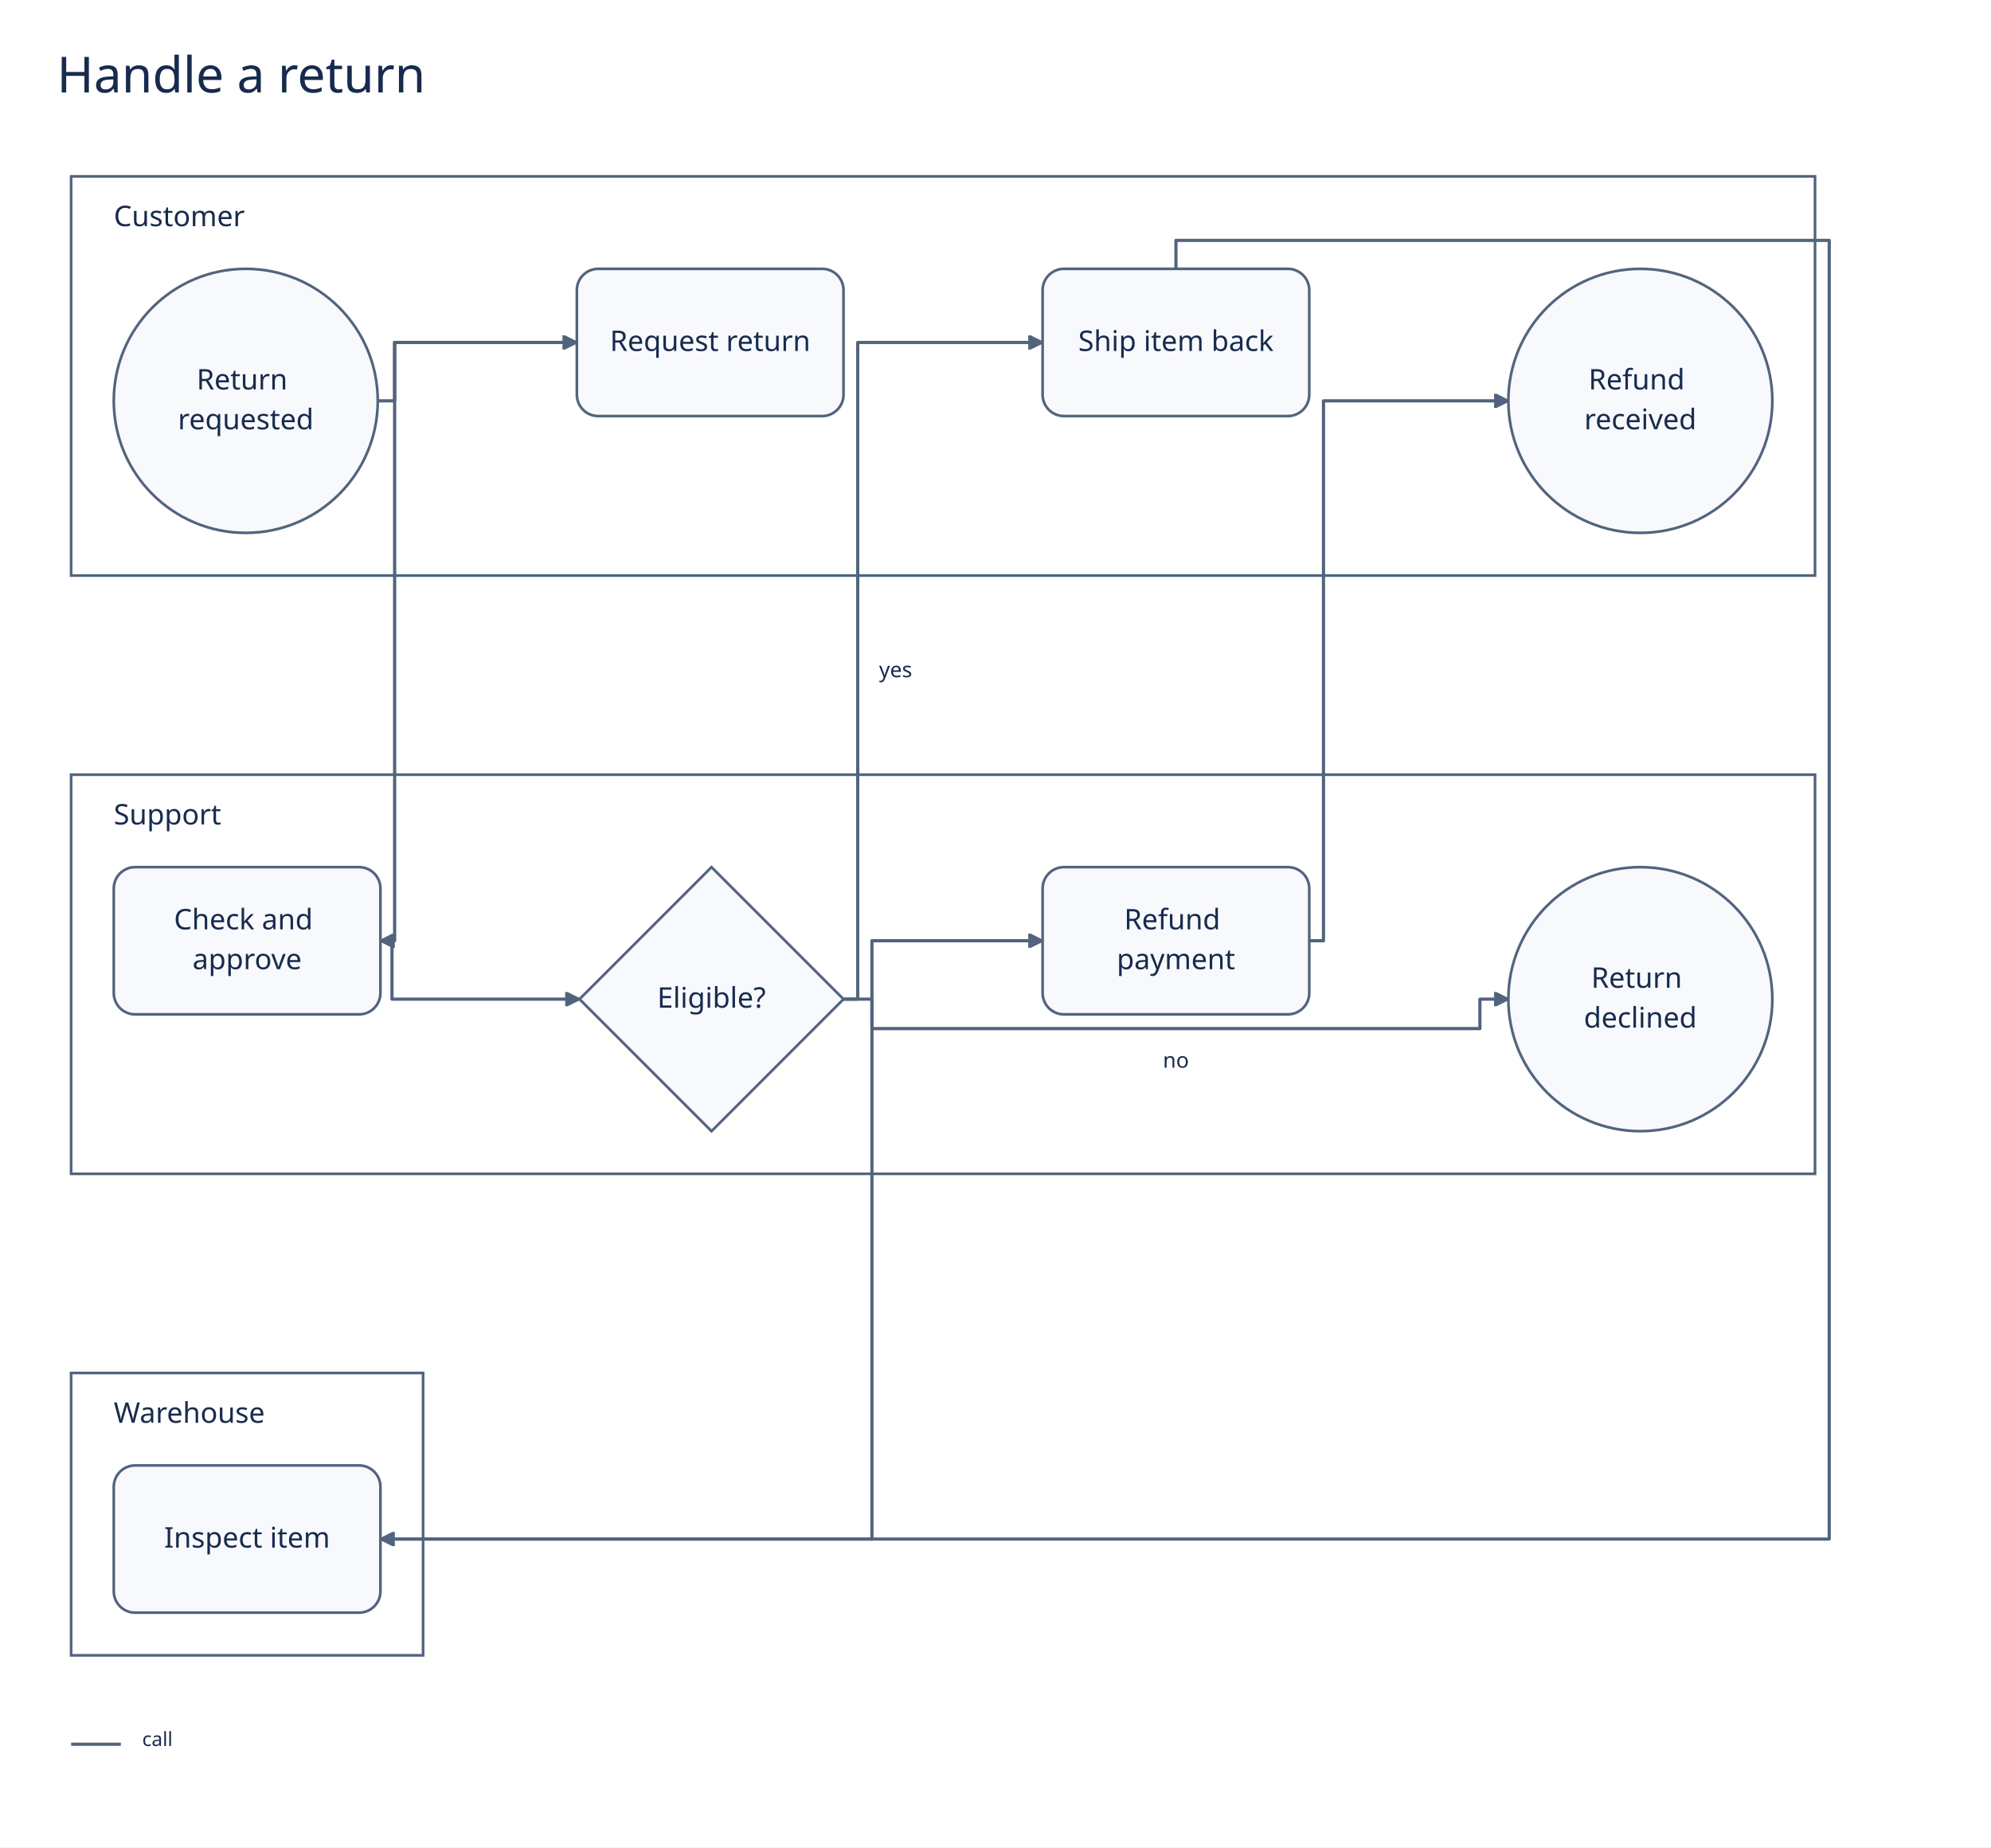
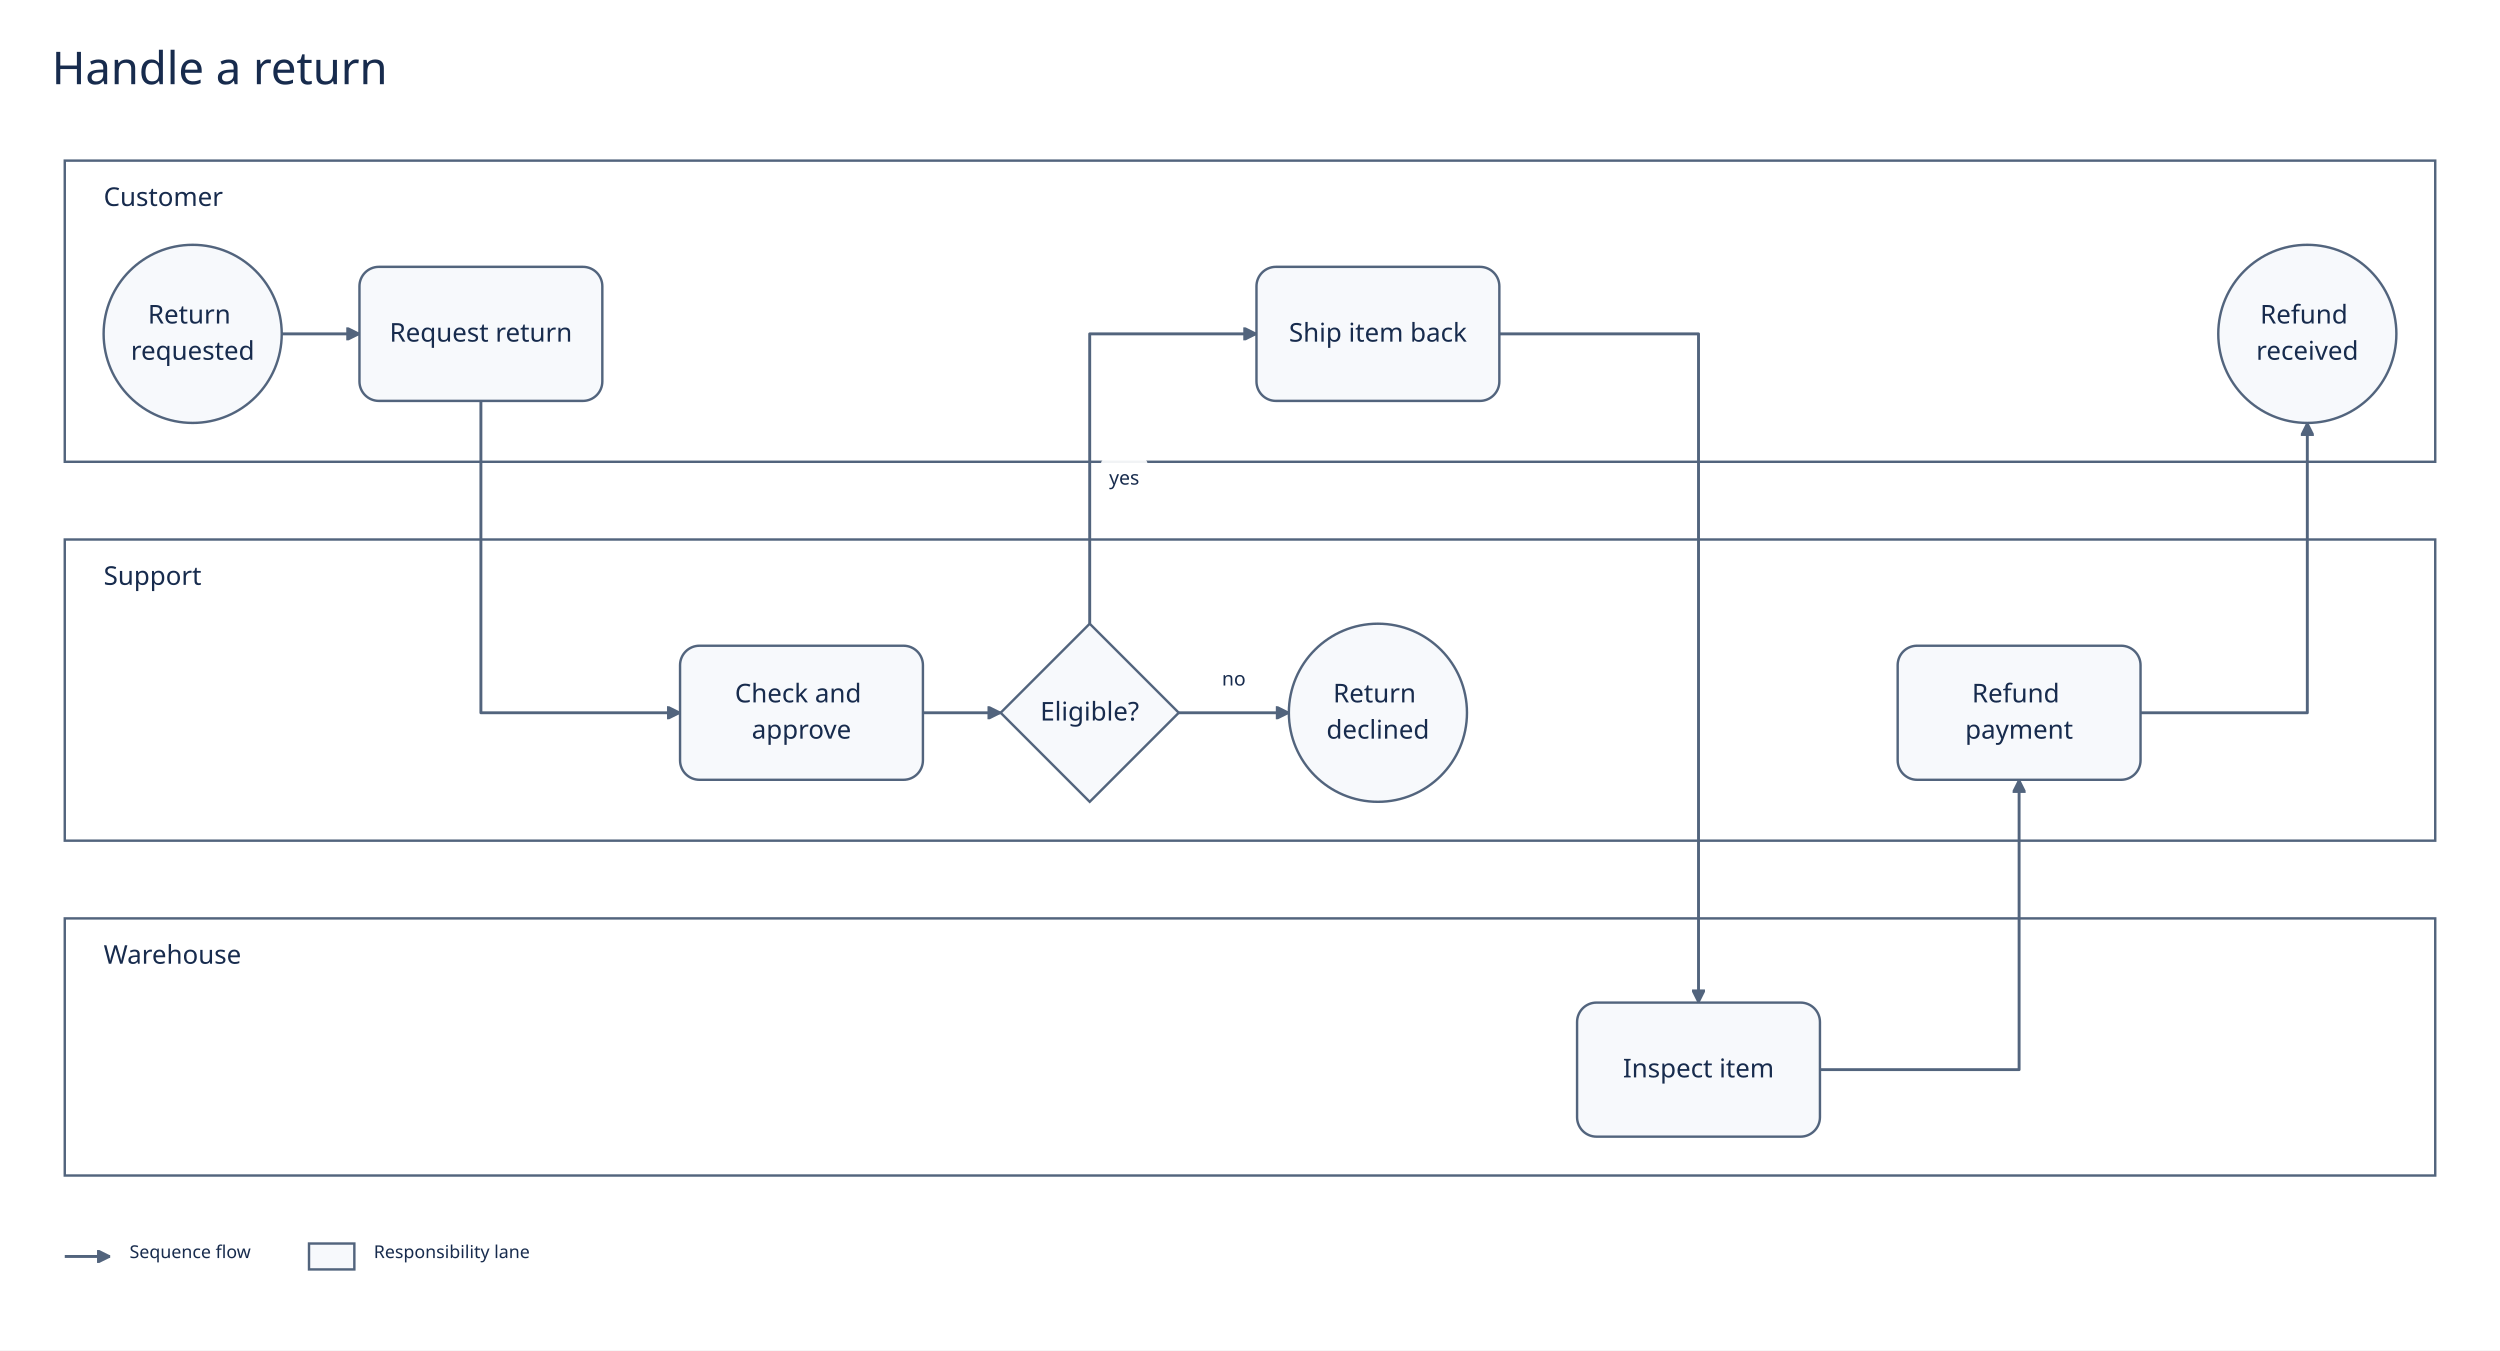
- <svg xmlns="http://www.w3.org/2000/svg" viewBox="0 0 1120 1039" width="1120" height="1039" lang="en" role="img" aria-labelledby="atlas-15dfe56f81f1-document-title atlas-15dfe56f81f1-document-desc" data-archatlas="0.1" data-measured-with="pillow">
+ <svg xmlns="http://www.w3.org/2000/svg" viewBox="0 0 1544 834" width="1544" height="834" lang="en" role="img" aria-labelledby="atlas-db25828b0cd1-document-title atlas-db25828b0cd1-document-desc" data-archatlas="0.1" data-measured-with="pillow">
  <defs>
-     <marker id="atlas-15dfe56f81f1-marker-peer-arrow" viewBox="0 0 10 10" refX="10" refY="5" markerWidth="8" markerHeight="8" markerUnits="userSpaceOnUse" orient="auto-start-reverse">
+     <marker id="atlas-db25828b0cd1-marker-peer-arrow" viewBox="0 0 10 10" refX="10" refY="5" markerWidth="8" markerHeight="8" markerUnits="userSpaceOnUse" orient="auto-start-reverse">
      <path d="M 0 0 L 10 5 L 0 10 Z" fill="#52647d" stroke="#52647d" stroke-width="1.5" />
    </marker>
-     <marker id="atlas-15dfe56f81f1-marker-peer-circle" viewBox="0 0 10 10" refX="5" refY="5" markerWidth="8" markerHeight="8" markerUnits="userSpaceOnUse">
+     <marker id="atlas-db25828b0cd1-marker-peer-circle" viewBox="0 0 10 10" refX="5" refY="5" markerWidth="8" markerHeight="8" markerUnits="userSpaceOnUse">
      <circle cx="5" cy="5" r="3.5" fill="#ffffff" stroke="#52647d" stroke-width="1.5" />
    </marker>
  </defs>
-   <rect width="1120" height="1039" fill="#ffffff" data-role="canvas" />
-   <rect id="atlas-15dfe56f81f1-shape-group-l_c" data-id="l_c" data-role="group" data-parent="" data-kind="lane" fill="#ffffff" stroke="#52647d" stroke-width="1.5" data-box="40 99.2 981 224.5" x="40" y="99.2" width="981" height="224.5" rx="0" />
-   <ellipse id="atlas-15dfe56f81f1-shape-node-s" data-id="s" data-role="node" data-parent="l_c" data-kind="event" fill="#f7f9fc" stroke="#52647d" stroke-width="1.5" data-box="64 151.2 148.5 148.5" cx="138.25" cy="225.45" rx="74.25" ry="74.25" />
-   <rect id="atlas-15dfe56f81f1-shape-node-t1" data-id="t1" data-role="node" data-parent="l_c" data-kind="task" fill="#f7f9fc" stroke="#52647d" stroke-width="1.5" data-box="324.5 151.2 150 82.8" x="324.5" y="151.2" width="150" height="82.8" rx="12" />
-   <rect id="atlas-15dfe56f81f1-shape-node-t4" data-id="t4" data-role="node" data-parent="l_c" data-kind="task" fill="#f7f9fc" stroke="#52647d" stroke-width="1.5" data-box="586.5 151.2 150 82.8" x="586.5" y="151.2" width="150" height="82.8" rx="12" />
-   <ellipse id="atlas-15dfe56f81f1-shape-node-e1" data-id="e1" data-role="node" data-parent="l_c" data-kind="event" fill="#f7f9fc" stroke="#52647d" stroke-width="1.5" data-box="848.5 151.2 148.5 148.5" cx="922.75" cy="225.45" rx="74.25" ry="74.25" />
-   <rect id="atlas-15dfe56f81f1-shape-group-l_s" data-id="l_s" data-role="group" data-parent="" data-kind="lane" fill="#ffffff" stroke="#52647d" stroke-width="1.5" data-box="40 435.7 981 224.5" x="40" y="435.7" width="981" height="224.5" rx="0" />
-   <rect id="atlas-15dfe56f81f1-shape-node-t2" data-id="t2" data-role="node" data-parent="l_s" data-kind="task" fill="#f7f9fc" stroke="#52647d" stroke-width="1.5" data-box="64 487.7 150 82.8" x="64" y="487.7" width="150" height="82.8" rx="12" />
-   <polygon id="atlas-15dfe56f81f1-shape-node-gw" data-id="gw" data-role="node" data-parent="l_s" data-kind="gateway" fill="#f7f9fc" stroke="#52647d" stroke-width="1.5" data-box="326 487.7 148.5 148.5" points="400.25,487.7 474.5,561.95 400.25,636.2 326,561.95" />
-   <rect id="atlas-15dfe56f81f1-shape-node-t6" data-id="t6" data-role="node" data-parent="l_s" data-kind="task" fill="#f7f9fc" stroke="#52647d" stroke-width="1.5" data-box="586.5 487.7 150 82.8" x="586.5" y="487.7" width="150" height="82.8" rx="12" />
-   <ellipse id="atlas-15dfe56f81f1-shape-node-e2" data-id="e2" data-role="node" data-parent="l_s" data-kind="event" fill="#f7f9fc" stroke="#52647d" stroke-width="1.5" data-box="848.5 487.7 148.5 148.5" cx="922.75" cy="561.95" rx="74.25" ry="74.25" />
-   <rect id="atlas-15dfe56f81f1-shape-group-l_w" data-id="l_w" data-role="group" data-parent="" data-kind="lane" fill="#ffffff" stroke="#52647d" stroke-width="1.5" data-box="40 772.2 198 158.8" x="40" y="772.2" width="198" height="158.8" rx="0" />
-   <rect id="atlas-15dfe56f81f1-shape-node-t5" data-id="t5" data-role="node" data-parent="l_w" data-kind="task" fill="#f7f9fc" stroke="#52647d" stroke-width="1.5" data-box="64 824.2 150 82.8" x="64" y="824.2" width="150" height="82.8" rx="12" />
-   <polyline id="atlas-15dfe56f81f1-edge-edge-1" data-id="edge-1" data-role="edge" data-from="s" data-to="t1" data-kind="call" points="212.5,225.45 222,225.45 222,192.6 324.5,192.6" fill="none" stroke="#52647d" stroke-width="1.8" stroke-linejoin="round" marker-end="url(#atlas-15dfe56f81f1-marker-peer-arrow)" />
-   <polyline id="atlas-15dfe56f81f1-edge-edge-2" data-id="edge-2" data-role="edge" data-from="t1" data-to="t2" data-kind="call" points="324.5,192.6 222,192.6 222,529.1 214,529.1" fill="none" stroke="#52647d" stroke-width="1.8" stroke-linejoin="round" marker-end="url(#atlas-15dfe56f81f1-marker-peer-arrow)" />
-   <polyline id="atlas-15dfe56f81f1-edge-edge-3" data-id="edge-3" data-role="edge" data-from="t2" data-to="gw" data-kind="call" points="214,529.1 220.5,529.1 220.5,561.95 326,561.95" fill="none" stroke="#52647d" stroke-width="1.8" stroke-linejoin="round" marker-end="url(#atlas-15dfe56f81f1-marker-peer-arrow)" />
-   <polyline id="atlas-15dfe56f81f1-edge-edge-4" data-id="edge-4" data-role="edge" data-from="gw" data-to="t4" data-kind="call" points="474.5,561.95 482.5,561.95 482.5,192.6 586.5,192.6" fill="none" stroke="#52647d" stroke-width="1.8" stroke-linejoin="round" marker-end="url(#atlas-15dfe56f81f1-marker-peer-arrow)" />
-   <polyline id="atlas-15dfe56f81f1-edge-edge-5" data-id="edge-5" data-role="edge" data-from="gw" data-to="e2" data-kind="call" points="474.5,561.95 490.5,561.95 490.5,578.5 832.5,578.5 832.5,561.95 848.5,561.95" fill="none" stroke="#52647d" stroke-width="1.8" stroke-linejoin="round" marker-end="url(#atlas-15dfe56f81f1-marker-peer-arrow)" />
-   <polyline id="atlas-15dfe56f81f1-edge-edge-6" data-id="edge-6" data-role="edge" data-from="t4" data-to="t5" data-kind="call" points="661.5,151.2 661.5,135.2 1029,135.2 1029,865.6 214,865.6" fill="none" stroke="#52647d" stroke-width="1.8" stroke-linejoin="round" marker-end="url(#atlas-15dfe56f81f1-marker-peer-arrow)" />
-   <polyline id="atlas-15dfe56f81f1-edge-edge-7" data-id="edge-7" data-role="edge" data-from="t5" data-to="t6" data-kind="call" points="214,865.6 490.5,865.6 490.5,529.1 586.5,529.1" fill="none" stroke="#52647d" stroke-width="1.8" stroke-linejoin="round" marker-end="url(#atlas-15dfe56f81f1-marker-peer-arrow)" />
-   <polyline id="atlas-15dfe56f81f1-edge-edge-8" data-id="edge-8" data-role="edge" data-from="t6" data-to="e1" data-kind="call" points="736.5,529.1 744.5,529.1 744.5,225.45 848.5,225.45" fill="none" stroke="#52647d" stroke-width="1.8" stroke-linejoin="round" marker-end="url(#atlas-15dfe56f81f1-marker-peer-arrow)" />
-   <polyline id="atlas-15dfe56f81f1-edge-legend-line-0" data-id="legend-line-0" data-role="edge" data-from="" data-to="" data-kind="legend" points="40,981 68,981" fill="none" stroke="#52647d" stroke-width="1.8" stroke-linejoin="round" />
-   <rect id="atlas-15dfe56f81f1-shape-label-bg-__edge-4-background" data-id="__edge-4-background" data-role="label-bg" data-parent="edge-4" x="489.5" y="364.875" width="28.641" height="24.8" fill="#ffffff" fill-opacity="0.92" rx="3" />
-   <rect id="atlas-15dfe56f81f1-shape-label-bg-__edge-5-background" data-id="__edge-5-background" data-role="label-bg" data-parent="edge-5" x="649.156" y="584.5" width="24.688" height="24.8" fill="#ffffff" fill-opacity="0.92" rx="3" />
-   <text id="atlas-15dfe56f81f1-text-title-figure-title" data-id="figure-title" data-role="title" data-owner="" x="32" y="52" font-size="28" font-family="&quot;Noto Sans&quot;, &quot;DejaVu Sans&quot;, &quot;Liberation Sans&quot;, &quot;Noto Sans CJK SC&quot;, sans-serif" text-anchor="start" fill="#172b4d" data-text-box="32 24 207.312 39.2">
+   <rect width="1544" height="834" fill="#ffffff" data-role="canvas" />
+   <rect id="atlas-db25828b0cd1-shape-group-l_c" data-id="l_c" data-role="group" data-parent="" data-kind="lane" fill="#ffffff" stroke="#52647d" stroke-width="1.5" data-box="40 99.2 1464 186" x="40" y="99.2" width="1464" height="186" rx="0" />
+   <ellipse id="atlas-db25828b0cd1-shape-node-s" data-id="s" data-role="node" data-parent="l_c" data-kind="event" fill="#f7f9fc" stroke="#52647d" stroke-width="1.5" data-box="64 151.2 110 110" data-event-type="" cx="119" cy="206.2" rx="55" ry="55" />
+   <rect id="atlas-db25828b0cd1-shape-node-t1" data-id="t1" data-role="node" data-parent="l_c" data-kind="task" fill="#f7f9fc" stroke="#52647d" stroke-width="1.5" data-box="222 164.8 150 82.8" x="222" y="164.8" width="150" height="82.8" rx="12" />
+   <rect id="atlas-db25828b0cd1-shape-node-t4" data-id="t4" data-role="node" data-parent="l_c" data-kind="task" fill="#f7f9fc" stroke="#52647d" stroke-width="1.5" data-box="776 164.8 150 82.8" x="776" y="164.8" width="150" height="82.8" rx="12" />
+   <ellipse id="atlas-db25828b0cd1-shape-node-e1" data-id="e1" data-role="node" data-parent="l_c" data-kind="event" fill="#f7f9fc" stroke="#52647d" stroke-width="1.5" data-box="1370 151.2 110 110" data-event-type="" cx="1425" cy="206.2" rx="55" ry="55" />
+   <rect id="atlas-db25828b0cd1-shape-group-l_s" data-id="l_s" data-role="group" data-parent="" data-kind="lane" fill="#ffffff" stroke="#52647d" stroke-width="1.5" data-box="40 333.2 1464 186" x="40" y="333.2" width="1464" height="186" rx="0" />
+   <rect id="atlas-db25828b0cd1-shape-node-t2" data-id="t2" data-role="node" data-parent="l_s" data-kind="task" fill="#f7f9fc" stroke="#52647d" stroke-width="1.5" data-box="420 398.8 150 82.8" x="420" y="398.8" width="150" height="82.8" rx="12" />
+   <polygon id="atlas-db25828b0cd1-shape-node-gw" data-id="gw" data-role="node" data-parent="l_s" data-kind="gateway" fill="#f7f9fc" stroke="#52647d" stroke-width="1.5" data-box="618 385.2 110 110" points="673,385.2 728,440.2 673,495.2 618,440.2" />
+   <ellipse id="atlas-db25828b0cd1-shape-node-e2" data-id="e2" data-role="node" data-parent="l_s" data-kind="event" fill="#f7f9fc" stroke="#52647d" stroke-width="1.5" data-box="796 385.2 110 110" data-event-type="" cx="851" cy="440.2" rx="55" ry="55" />
+   <rect id="atlas-db25828b0cd1-shape-node-t6" data-id="t6" data-role="node" data-parent="l_s" data-kind="task" fill="#f7f9fc" stroke="#52647d" stroke-width="1.5" data-box="1172 398.8 150 82.8" x="1172" y="398.8" width="150" height="82.8" rx="12" />
+   <rect id="atlas-db25828b0cd1-shape-group-l_w" data-id="l_w" data-role="group" data-parent="" data-kind="lane" fill="#ffffff" stroke="#52647d" stroke-width="1.5" data-box="40 567.2 1464 158.8" x="40" y="567.2" width="1464" height="158.8" rx="0" />
+   <rect id="atlas-db25828b0cd1-shape-node-t5" data-id="t5" data-role="node" data-parent="l_w" data-kind="task" fill="#f7f9fc" stroke="#52647d" stroke-width="1.5" data-box="974 619.2 150 82.8" x="974" y="619.2" width="150" height="82.8" rx="12" />
+   <rect id="atlas-db25828b0cd1-shape-legend-swatch-__legend-swatch-1" data-id="__legend-swatch-1" data-role="legend-swatch" data-parent="" data-kind="component" fill="#f7f9fc" stroke="#52647d" stroke-width="1.5" data-box="190.844 768 28 16" x="190.844" y="768" width="28" height="16" rx="0" />
+   <polyline id="atlas-db25828b0cd1-edge-edge-1" data-id="edge-1" data-role="edge" data-from="s" data-to="t1" data-kind="call" points="174,206.2 222,206.2" fill="none" stroke="#52647d" stroke-width="1.8" stroke-linejoin="round" marker-end="url(#atlas-db25828b0cd1-marker-peer-arrow)" />
+   <polyline id="atlas-db25828b0cd1-edge-edge-2" data-id="edge-2" data-role="edge" data-from="t1" data-to="t2" data-kind="call" points="297,247.6 297,440.2 420,440.2" fill="none" stroke="#52647d" stroke-width="1.8" stroke-linejoin="round" marker-end="url(#atlas-db25828b0cd1-marker-peer-arrow)" />
+   <polyline id="atlas-db25828b0cd1-edge-edge-3" data-id="edge-3" data-role="edge" data-from="t2" data-to="gw" data-kind="call" points="570,440.2 586,440.2 586,440.2 618,440.2" fill="none" stroke="#52647d" stroke-width="1.8" stroke-linejoin="round" marker-end="url(#atlas-db25828b0cd1-marker-peer-arrow)" />
+   <polyline id="atlas-db25828b0cd1-edge-edge-4" data-id="edge-4" data-role="edge" data-from="gw" data-to="t4" data-kind="call" points="673,385.2 673,206.2 776,206.2" fill="none" stroke="#52647d" stroke-width="1.8" stroke-linejoin="round" marker-end="url(#atlas-db25828b0cd1-marker-peer-arrow)" />
+   <polyline id="atlas-db25828b0cd1-edge-edge-5" data-id="edge-5" data-role="edge" data-from="gw" data-to="e2" data-kind="call" points="728,440.2 796,440.2" fill="none" stroke="#52647d" stroke-width="1.8" stroke-linejoin="round" marker-end="url(#atlas-db25828b0cd1-marker-peer-arrow)" />
+   <polyline id="atlas-db25828b0cd1-edge-edge-6" data-id="edge-6" data-role="edge" data-from="t4" data-to="t5" data-kind="call" points="926,206.2 1049,206.2 1049,619.2" fill="none" stroke="#52647d" stroke-width="1.8" stroke-linejoin="round" marker-end="url(#atlas-db25828b0cd1-marker-peer-arrow)" />
+   <polyline id="atlas-db25828b0cd1-edge-edge-7" data-id="edge-7" data-role="edge" data-from="t5" data-to="t6" data-kind="call" points="1124,660.6 1247,660.6 1247,481.6" fill="none" stroke="#52647d" stroke-width="1.8" stroke-linejoin="round" marker-end="url(#atlas-db25828b0cd1-marker-peer-arrow)" />
+   <polyline id="atlas-db25828b0cd1-edge-edge-8" data-id="edge-8" data-role="edge" data-from="t6" data-to="e1" data-kind="call" points="1322,440.2 1425,440.2 1425,261.2" fill="none" stroke="#52647d" stroke-width="1.8" stroke-linejoin="round" marker-end="url(#atlas-db25828b0cd1-marker-peer-arrow)" />
+   <polyline id="atlas-db25828b0cd1-edge-legend-line-0" data-id="legend-line-0" data-role="edge" data-from="" data-to="" data-kind="legend" points="40,776 68,776" fill="none" stroke="#52647d" stroke-width="1.8" stroke-linejoin="round" marker-end="url(#atlas-db25828b0cd1-marker-peer-arrow)" />
+   <rect id="atlas-db25828b0cd1-shape-label-bg-__edge-4-background" data-id="__edge-4-background" data-role="label-bg" data-parent="edge-4" x="680" y="283.3" width="28.641" height="24.8" fill="#ffffff" fill-opacity="0.92" rx="3" />
+   <rect id="atlas-db25828b0cd1-shape-label-bg-__edge-5-background" data-id="__edge-5-background" data-role="label-bg" data-parent="edge-5" x="749.656" y="407.4" width="24.688" height="24.8" fill="#ffffff" fill-opacity="0.92" rx="3" />
+   <text id="atlas-db25828b0cd1-text-title-figure-title" data-id="figure-title" data-role="title" data-owner="" x="32" y="52" data-source="Handle a return" font-size="28" font-family="&quot;Noto Sans&quot;, &quot;DejaVu Sans&quot;, &quot;Liberation Sans&quot;, &quot;Noto Sans CJK SC&quot;, sans-serif" text-anchor="start" fill="#172b4d" data-text-box="32 24 207.312 39.2">
    <tspan x="32" y="52">
      <tspan font-family="Noto Sans">Handle a return</tspan>
    </tspan>
  </text>
-   <text id="atlas-15dfe56f81f1-text-group-title-l_c-title" data-id="l_c-title" data-role="group-title" data-owner="l_c" x="64" y="127.2" font-size="16" font-family="&quot;Noto Sans&quot;, &quot;DejaVu Sans&quot;, &quot;Liberation Sans&quot;, &quot;Noto Sans CJK SC&quot;, sans-serif" text-anchor="start" fill="#172b4d" data-text-box="64 111.2 73.719 22.4">
+   <text id="atlas-db25828b0cd1-text-group-title-l_c-title" data-id="l_c-title" data-role="group-title" data-owner="l_c" x="64" y="127.2" data-source="Customer" font-size="16" font-family="&quot;Noto Sans&quot;, &quot;DejaVu Sans&quot;, &quot;Liberation Sans&quot;, &quot;Noto Sans CJK SC&quot;, sans-serif" text-anchor="start" fill="#172b4d" data-text-box="64 111.2 73.719 22.4">
    <tspan x="64" y="127.2">
      <tspan font-family="Noto Sans">Customer</tspan>
    </tspan>
  </text>
-   <text id="atlas-15dfe56f81f1-text-name-s-name" data-id="s-name" data-role="name" data-owner="s" x="138.25" y="219.05" font-size="16" font-family="&quot;Noto Sans&quot;, &quot;DejaVu Sans&quot;, &quot;Liberation Sans&quot;, &quot;Noto Sans CJK SC&quot;, sans-serif" text-anchor="middle" fill="#172b4d" data-text-box="100.047 203.05 76.406 44.8">
-     <tspan x="138.25" y="219.05">
+   <text id="atlas-db25828b0cd1-text-name-s-name" data-id="s-name" data-role="name" data-owner="s" x="119" y="199.8" data-source="Return requested" font-size="16" font-family="&quot;Noto Sans&quot;, &quot;DejaVu Sans&quot;, &quot;Liberation Sans&quot;, &quot;Noto Sans CJK SC&quot;, sans-serif" text-anchor="middle" fill="#172b4d" data-text-box="80.797 183.8 76.406 44.8">
+     <tspan x="119" y="199.8">
      <tspan font-family="Noto Sans">Return</tspan>
    </tspan>
-     <tspan x="138.25" y="241.45">
+     <tspan x="119" y="222.2">
      <tspan font-family="Noto Sans">requested</tspan>
    </tspan>
  </text>
-   <text id="atlas-15dfe56f81f1-text-name-t1-name" data-id="t1-name" data-role="name" data-owner="t1" x="399.5" y="197.4" font-size="16" font-family="&quot;Noto Sans&quot;, &quot;DejaVu Sans&quot;, &quot;Liberation Sans&quot;, &quot;Noto Sans CJK SC&quot;, sans-serif" text-anchor="middle" fill="#172b4d" data-text-box="343.078 181.4 112.844 22.4">
-     <tspan x="399.5" y="197.4">
+   <text id="atlas-db25828b0cd1-text-name-t1-name" data-id="t1-name" data-role="name" data-owner="t1" x="297" y="211" data-source="Request return" font-size="16" font-family="&quot;Noto Sans&quot;, &quot;DejaVu Sans&quot;, &quot;Liberation Sans&quot;, &quot;Noto Sans CJK SC&quot;, sans-serif" text-anchor="middle" fill="#172b4d" data-text-box="240.578 195 112.844 22.4">
+     <tspan x="297" y="211">
      <tspan font-family="Noto Sans">Request return</tspan>
    </tspan>
  </text>
-   <text id="atlas-15dfe56f81f1-text-name-t4-name" data-id="t4-name" data-role="name" data-owner="t4" x="661.5" y="197.4" font-size="16" font-family="&quot;Noto Sans&quot;, &quot;DejaVu Sans&quot;, &quot;Liberation Sans&quot;, &quot;Noto Sans CJK SC&quot;, sans-serif" text-anchor="middle" fill="#172b4d" data-text-box="606.555 181.4 109.891 22.4">
-     <tspan x="661.5" y="197.4">
+   <text id="atlas-db25828b0cd1-text-name-t4-name" data-id="t4-name" data-role="name" data-owner="t4" x="851" y="211" data-source="Ship item back" font-size="16" font-family="&quot;Noto Sans&quot;, &quot;DejaVu Sans&quot;, &quot;Liberation Sans&quot;, &quot;Noto Sans CJK SC&quot;, sans-serif" text-anchor="middle" fill="#172b4d" data-text-box="796.055 195 109.891 22.4">
+     <tspan x="851" y="211">
      <tspan font-family="Noto Sans">Ship item back</tspan>
    </tspan>
  </text>
-   <text id="atlas-15dfe56f81f1-text-name-e1-name" data-id="e1-name" data-role="name" data-owner="e1" x="922.75" y="219.05" font-size="16" font-family="&quot;Noto Sans&quot;, &quot;DejaVu Sans&quot;, &quot;Liberation Sans&quot;, &quot;Noto Sans CJK SC&quot;, sans-serif" text-anchor="middle" fill="#172b4d" data-text-box="891.164 203.05 63.172 44.8">
-     <tspan x="922.75" y="219.05">
+   <text id="atlas-db25828b0cd1-text-name-e1-name" data-id="e1-name" data-role="name" data-owner="e1" x="1425" y="199.8" data-source="Refund received" font-size="16" font-family="&quot;Noto Sans&quot;, &quot;DejaVu Sans&quot;, &quot;Liberation Sans&quot;, &quot;Noto Sans CJK SC&quot;, sans-serif" text-anchor="middle" fill="#172b4d" data-text-box="1393.414 183.8 63.172 44.8">
+     <tspan x="1425" y="199.8">
      <tspan font-family="Noto Sans">Refund</tspan>
    </tspan>
-     <tspan x="922.75" y="241.45">
+     <tspan x="1425" y="222.2">
      <tspan font-family="Noto Sans">received</tspan>
    </tspan>
  </text>
-   <text id="atlas-15dfe56f81f1-text-group-title-l_s-title" data-id="l_s-title" data-role="group-title" data-owner="l_s" x="64" y="463.7" font-size="16" font-family="&quot;Noto Sans&quot;, &quot;DejaVu Sans&quot;, &quot;Liberation Sans&quot;, &quot;Noto Sans CJK SC&quot;, sans-serif" text-anchor="start" fill="#172b4d" data-text-box="64 447.7 60.438 22.4">
-     <tspan x="64" y="463.7">
+   <text id="atlas-db25828b0cd1-text-group-title-l_s-title" data-id="l_s-title" data-role="group-title" data-owner="l_s" x="64" y="361.2" data-source="Support" font-size="16" font-family="&quot;Noto Sans&quot;, &quot;DejaVu Sans&quot;, &quot;Liberation Sans&quot;, &quot;Noto Sans CJK SC&quot;, sans-serif" text-anchor="start" fill="#172b4d" data-text-box="64 345.2 60.438 22.4">
+     <tspan x="64" y="361.2">
      <tspan font-family="Noto Sans">Support</tspan>
    </tspan>
  </text>
-   <text id="atlas-15dfe56f81f1-text-name-t2-name" data-id="t2-name" data-role="name" data-owner="t2" x="139" y="522.7" font-size="16" font-family="&quot;Noto Sans&quot;, &quot;DejaVu Sans&quot;, &quot;Liberation Sans&quot;, &quot;Noto Sans CJK SC&quot;, sans-serif" text-anchor="middle" fill="#172b4d" data-text-box="99.938 506.7 78.125 44.8">
-     <tspan x="139" y="522.7">
+   <text id="atlas-db25828b0cd1-text-name-t2-name" data-id="t2-name" data-role="name" data-owner="t2" x="495" y="433.8" data-source="Check and approve" font-size="16" font-family="&quot;Noto Sans&quot;, &quot;DejaVu Sans&quot;, &quot;Liberation Sans&quot;, &quot;Noto Sans CJK SC&quot;, sans-serif" text-anchor="middle" fill="#172b4d" data-text-box="455.938 417.8 78.125 44.8">
+     <tspan x="495" y="433.8">
      <tspan font-family="Noto Sans">Check and</tspan>
    </tspan>
-     <tspan x="139" y="545.1">
+     <tspan x="495" y="456.2">
      <tspan font-family="Noto Sans">approve</tspan>
    </tspan>
  </text>
-   <text id="atlas-15dfe56f81f1-text-name-gw-name" data-id="gw-name" data-role="name" data-owner="gw" x="400.25" y="566.75" font-size="16" font-family="&quot;Noto Sans&quot;, &quot;DejaVu Sans&quot;, &quot;Liberation Sans&quot;, &quot;Noto Sans CJK SC&quot;, sans-serif" text-anchor="middle" fill="#172b4d" data-text-box="369.727 550.75 61.047 22.4">
-     <tspan x="400.25" y="566.75">
+   <text id="atlas-db25828b0cd1-text-name-gw-name" data-id="gw-name" data-role="name" data-owner="gw" x="673" y="445" data-source="Eligible?" font-size="16" font-family="&quot;Noto Sans&quot;, &quot;DejaVu Sans&quot;, &quot;Liberation Sans&quot;, &quot;Noto Sans CJK SC&quot;, sans-serif" text-anchor="middle" fill="#172b4d" data-text-box="642.477 429 61.047 22.4">
+     <tspan x="673" y="445">
      <tspan font-family="Noto Sans">Eligible?</tspan>
    </tspan>
  </text>
-   <text id="atlas-15dfe56f81f1-text-name-t6-name" data-id="t6-name" data-role="name" data-owner="t6" x="661.5" y="522.7" font-size="16" font-family="&quot;Noto Sans&quot;, &quot;DejaVu Sans&quot;, &quot;Liberation Sans&quot;, &quot;Noto Sans CJK SC&quot;, sans-serif" text-anchor="middle" fill="#172b4d" data-text-box="628.188 506.7 66.625 44.8">
-     <tspan x="661.5" y="522.7">
+   <text id="atlas-db25828b0cd1-text-name-e2-name" data-id="e2-name" data-role="name" data-owner="e2" x="851" y="433.8" data-source="Return declined" font-size="16" font-family="&quot;Noto Sans&quot;, &quot;DejaVu Sans&quot;, &quot;Liberation Sans&quot;, &quot;Noto Sans CJK SC&quot;, sans-serif" text-anchor="middle" fill="#172b4d" data-text-box="819.211 417.8 63.578 44.8">
+     <tspan x="851" y="433.8">
+       <tspan font-family="Noto Sans">Return</tspan>
+     </tspan>
+     <tspan x="851" y="456.2">
+       <tspan font-family="Noto Sans">declined</tspan>
+     </tspan>
+   </text>
+   <text id="atlas-db25828b0cd1-text-name-t6-name" data-id="t6-name" data-role="name" data-owner="t6" x="1247" y="433.8" data-source="Refund payment" font-size="16" font-family="&quot;Noto Sans&quot;, &quot;DejaVu Sans&quot;, &quot;Liberation Sans&quot;, &quot;Noto Sans CJK SC&quot;, sans-serif" text-anchor="middle" fill="#172b4d" data-text-box="1213.688 417.8 66.625 44.8">
+     <tspan x="1247" y="433.8">
      <tspan font-family="Noto Sans">Refund</tspan>
    </tspan>
-     <tspan x="661.5" y="545.1">
+     <tspan x="1247" y="456.2">
      <tspan font-family="Noto Sans">payment</tspan>
    </tspan>
  </text>
-   <text id="atlas-15dfe56f81f1-text-name-e2-name" data-id="e2-name" data-role="name" data-owner="e2" x="922.75" y="555.55" font-size="16" font-family="&quot;Noto Sans&quot;, &quot;DejaVu Sans&quot;, &quot;Liberation Sans&quot;, &quot;Noto Sans CJK SC&quot;, sans-serif" text-anchor="middle" fill="#172b4d" data-text-box="890.961 539.55 63.578 44.8">
-     <tspan x="922.75" y="555.55">
-       <tspan font-family="Noto Sans">Return</tspan>
-     </tspan>
-     <tspan x="922.75" y="577.95">
-       <tspan font-family="Noto Sans">declined</tspan>
-     </tspan>
-   </text>
-   <text id="atlas-15dfe56f81f1-text-group-title-l_w-title" data-id="l_w-title" data-role="group-title" data-owner="l_w" x="64" y="800.2" font-size="16" font-family="&quot;Noto Sans&quot;, &quot;DejaVu Sans&quot;, &quot;Liberation Sans&quot;, &quot;Noto Sans CJK SC&quot;, sans-serif" text-anchor="start" fill="#172b4d" data-text-box="64 784.2 85.016 22.4">
-     <tspan x="64" y="800.2">
+   <text id="atlas-db25828b0cd1-text-group-title-l_w-title" data-id="l_w-title" data-role="group-title" data-owner="l_w" x="64" y="595.2" data-source="Warehouse" font-size="16" font-family="&quot;Noto Sans&quot;, &quot;DejaVu Sans&quot;, &quot;Liberation Sans&quot;, &quot;Noto Sans CJK SC&quot;, sans-serif" text-anchor="start" fill="#172b4d" data-text-box="64 579.2 85.016 22.4">
+     <tspan x="64" y="595.2">
      <tspan font-family="Noto Sans">Warehouse</tspan>
    </tspan>
  </text>
-   <text id="atlas-15dfe56f81f1-text-name-t5-name" data-id="t5-name" data-role="name" data-owner="t5" x="139" y="870.4" font-size="16" font-family="&quot;Noto Sans&quot;, &quot;DejaVu Sans&quot;, &quot;Liberation Sans&quot;, &quot;Noto Sans CJK SC&quot;, sans-serif" text-anchor="middle" fill="#172b4d" data-text-box="92.32 854.4 93.359 22.4">
-     <tspan x="139" y="870.4">
+   <text id="atlas-db25828b0cd1-text-name-t5-name" data-id="t5-name" data-role="name" data-owner="t5" x="1049" y="665.4" data-source="Inspect item" font-size="16" font-family="&quot;Noto Sans&quot;, &quot;DejaVu Sans&quot;, &quot;Liberation Sans&quot;, &quot;Noto Sans CJK SC&quot;, sans-serif" text-anchor="middle" fill="#172b4d" data-text-box="1002.32 649.4 93.359 22.4">
+     <tspan x="1049" y="665.4">
      <tspan font-family="Noto Sans">Inspect item</tspan>
    </tspan>
  </text>
-   <text id="atlas-15dfe56f81f1-text-edge-label-edge-4-label" data-id="edge-4-label" data-role="edge-label" data-owner="edge-4" x="503.82" y="380.875" font-size="12" font-family="&quot;Noto Sans&quot;, &quot;DejaVu Sans&quot;, &quot;Liberation Sans&quot;, &quot;Noto Sans CJK SC&quot;, sans-serif" text-anchor="middle" fill="#172b4d" data-text-box="494.5 368.875 18.641 16.8">
-     <tspan x="503.82" y="380.875">
+   <text id="atlas-db25828b0cd1-text-edge-label-edge-4-label" data-id="edge-4-label" data-role="edge-label" data-owner="edge-4" x="694.32" y="299.3" data-source="yes" font-size="12" font-family="&quot;Noto Sans&quot;, &quot;DejaVu Sans&quot;, &quot;Liberation Sans&quot;, &quot;Noto Sans CJK SC&quot;, sans-serif" text-anchor="middle" fill="#172b4d" data-text-box="685 287.3 18.641 16.8">
+     <tspan x="694.32" y="299.3">
      <tspan font-family="Noto Sans">yes</tspan>
    </tspan>
  </text>
-   <text id="atlas-15dfe56f81f1-text-edge-label-edge-5-label" data-id="edge-5-label" data-role="edge-label" data-owner="edge-5" x="661.5" y="600.5" font-size="12" font-family="&quot;Noto Sans&quot;, &quot;DejaVu Sans&quot;, &quot;Liberation Sans&quot;, &quot;Noto Sans CJK SC&quot;, sans-serif" text-anchor="middle" fill="#172b4d" data-text-box="654.156 588.5 14.688 16.8">
-     <tspan x="661.5" y="600.5">
+   <text id="atlas-db25828b0cd1-text-edge-label-edge-5-label" data-id="edge-5-label" data-role="edge-label" data-owner="edge-5" x="762" y="423.4" data-source="no" font-size="12" font-family="&quot;Noto Sans&quot;, &quot;DejaVu Sans&quot;, &quot;Liberation Sans&quot;, &quot;Noto Sans CJK SC&quot;, sans-serif" text-anchor="middle" fill="#172b4d" data-text-box="754.656 411.4 14.688 16.8">
+     <tspan x="762" y="423.4">
      <tspan font-family="Noto Sans">no</tspan>
    </tspan>
  </text>
-   <text id="atlas-15dfe56f81f1-text-legend-legend-0" data-id="legend-0" data-role="legend" data-owner="" x="80" y="982" font-size="11" font-family="&quot;Noto Sans&quot;, &quot;DejaVu Sans&quot;, &quot;Liberation Sans&quot;, &quot;Noto Sans CJK SC&quot;, sans-serif" text-anchor="start" fill="#172b4d" data-text-box="80 971 17.141 15.4">
-     <tspan x="80" y="982">
-       <tspan font-family="Noto Sans">call</tspan>
+   <text id="atlas-db25828b0cd1-text-legend-legend-0" data-id="legend-0" data-role="legend" data-owner="" x="80" y="777" data-source="Sequence flow" font-size="11" font-family="&quot;Noto Sans&quot;, &quot;DejaVu Sans&quot;, &quot;Liberation Sans&quot;, &quot;Noto Sans CJK SC&quot;, sans-serif" text-anchor="start" fill="#172b4d" data-text-box="80 766 74.844 15.4">
+     <tspan x="80" y="777">
+       <tspan font-family="Noto Sans">Sequence flow</tspan>
+     </tspan>
+   </text>
+   <text id="atlas-db25828b0cd1-text-legend-legend-1" data-id="legend-1" data-role="legend" data-owner="" x="230.844" y="777" data-source="Responsibility lane" font-size="11" font-family="&quot;Noto Sans&quot;, &quot;DejaVu Sans&quot;, &quot;Liberation Sans&quot;, &quot;Noto Sans CJK SC&quot;, sans-serif" text-anchor="start" fill="#172b4d" data-text-box="230.844 766 96.391 15.4">
+     <tspan x="230.844" y="777">
+       <tspan font-family="Noto Sans">Responsibility lane</tspan>
    </tspan>
  </text>
</svg>
